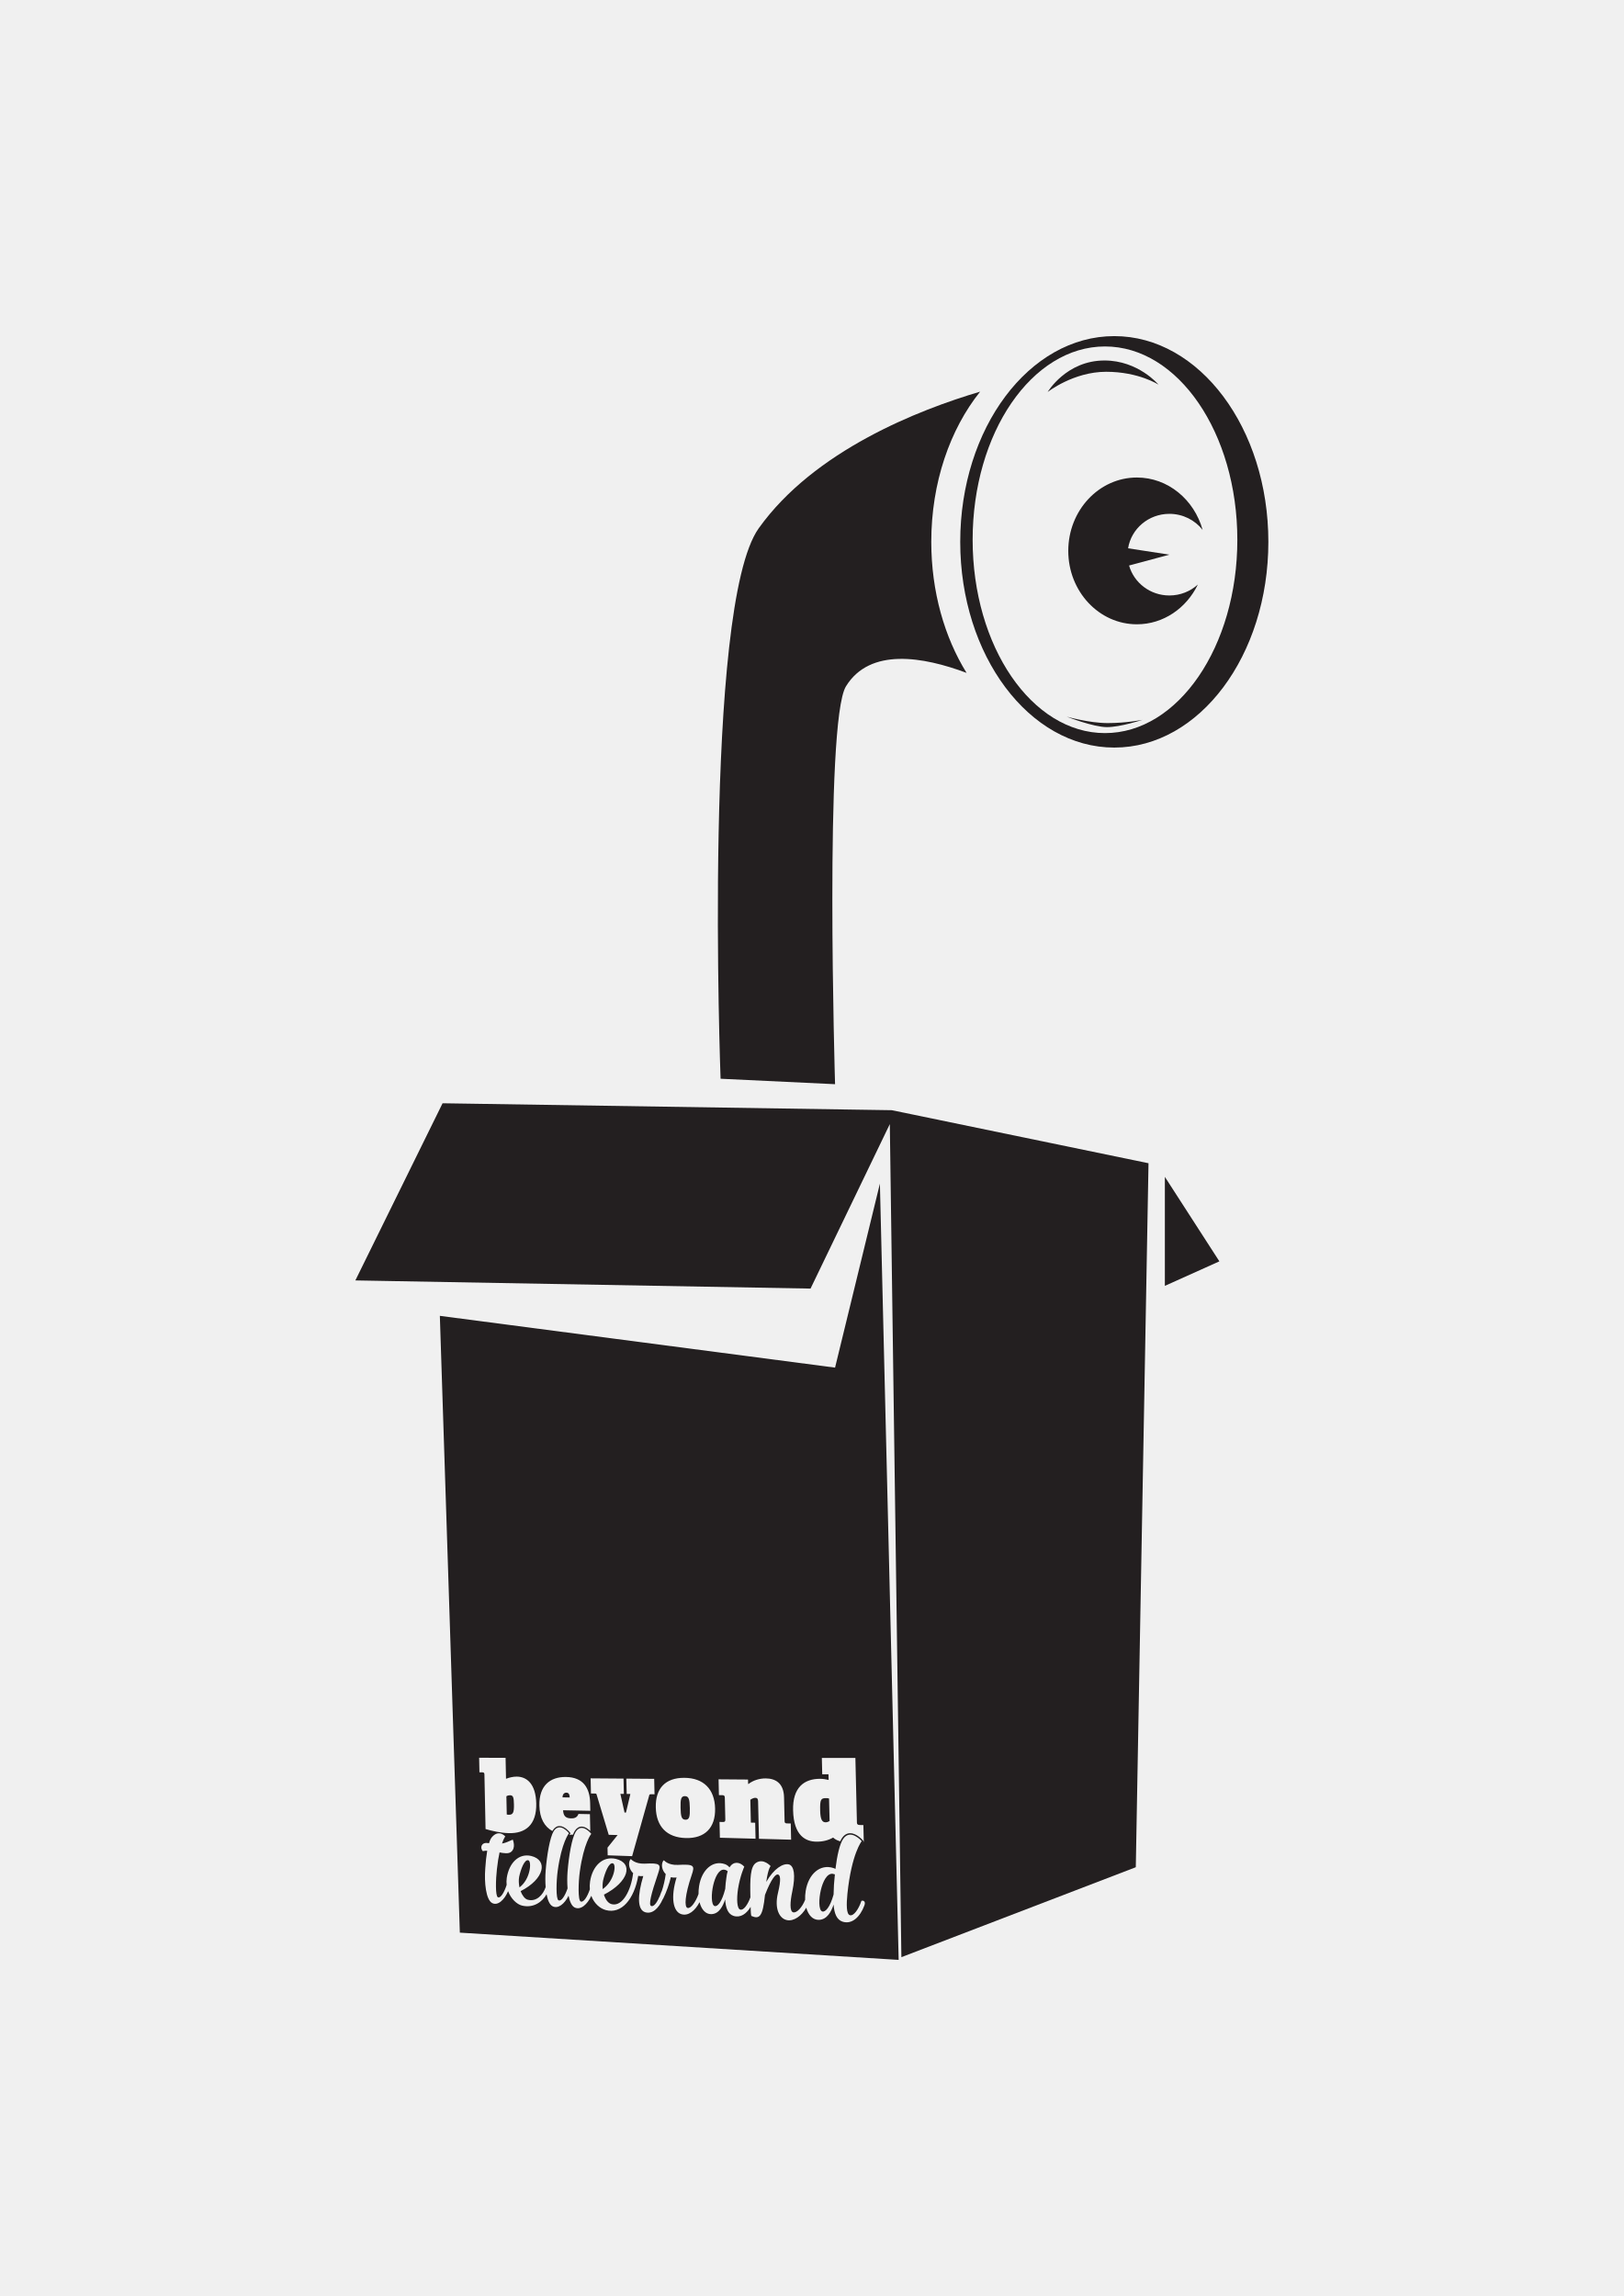
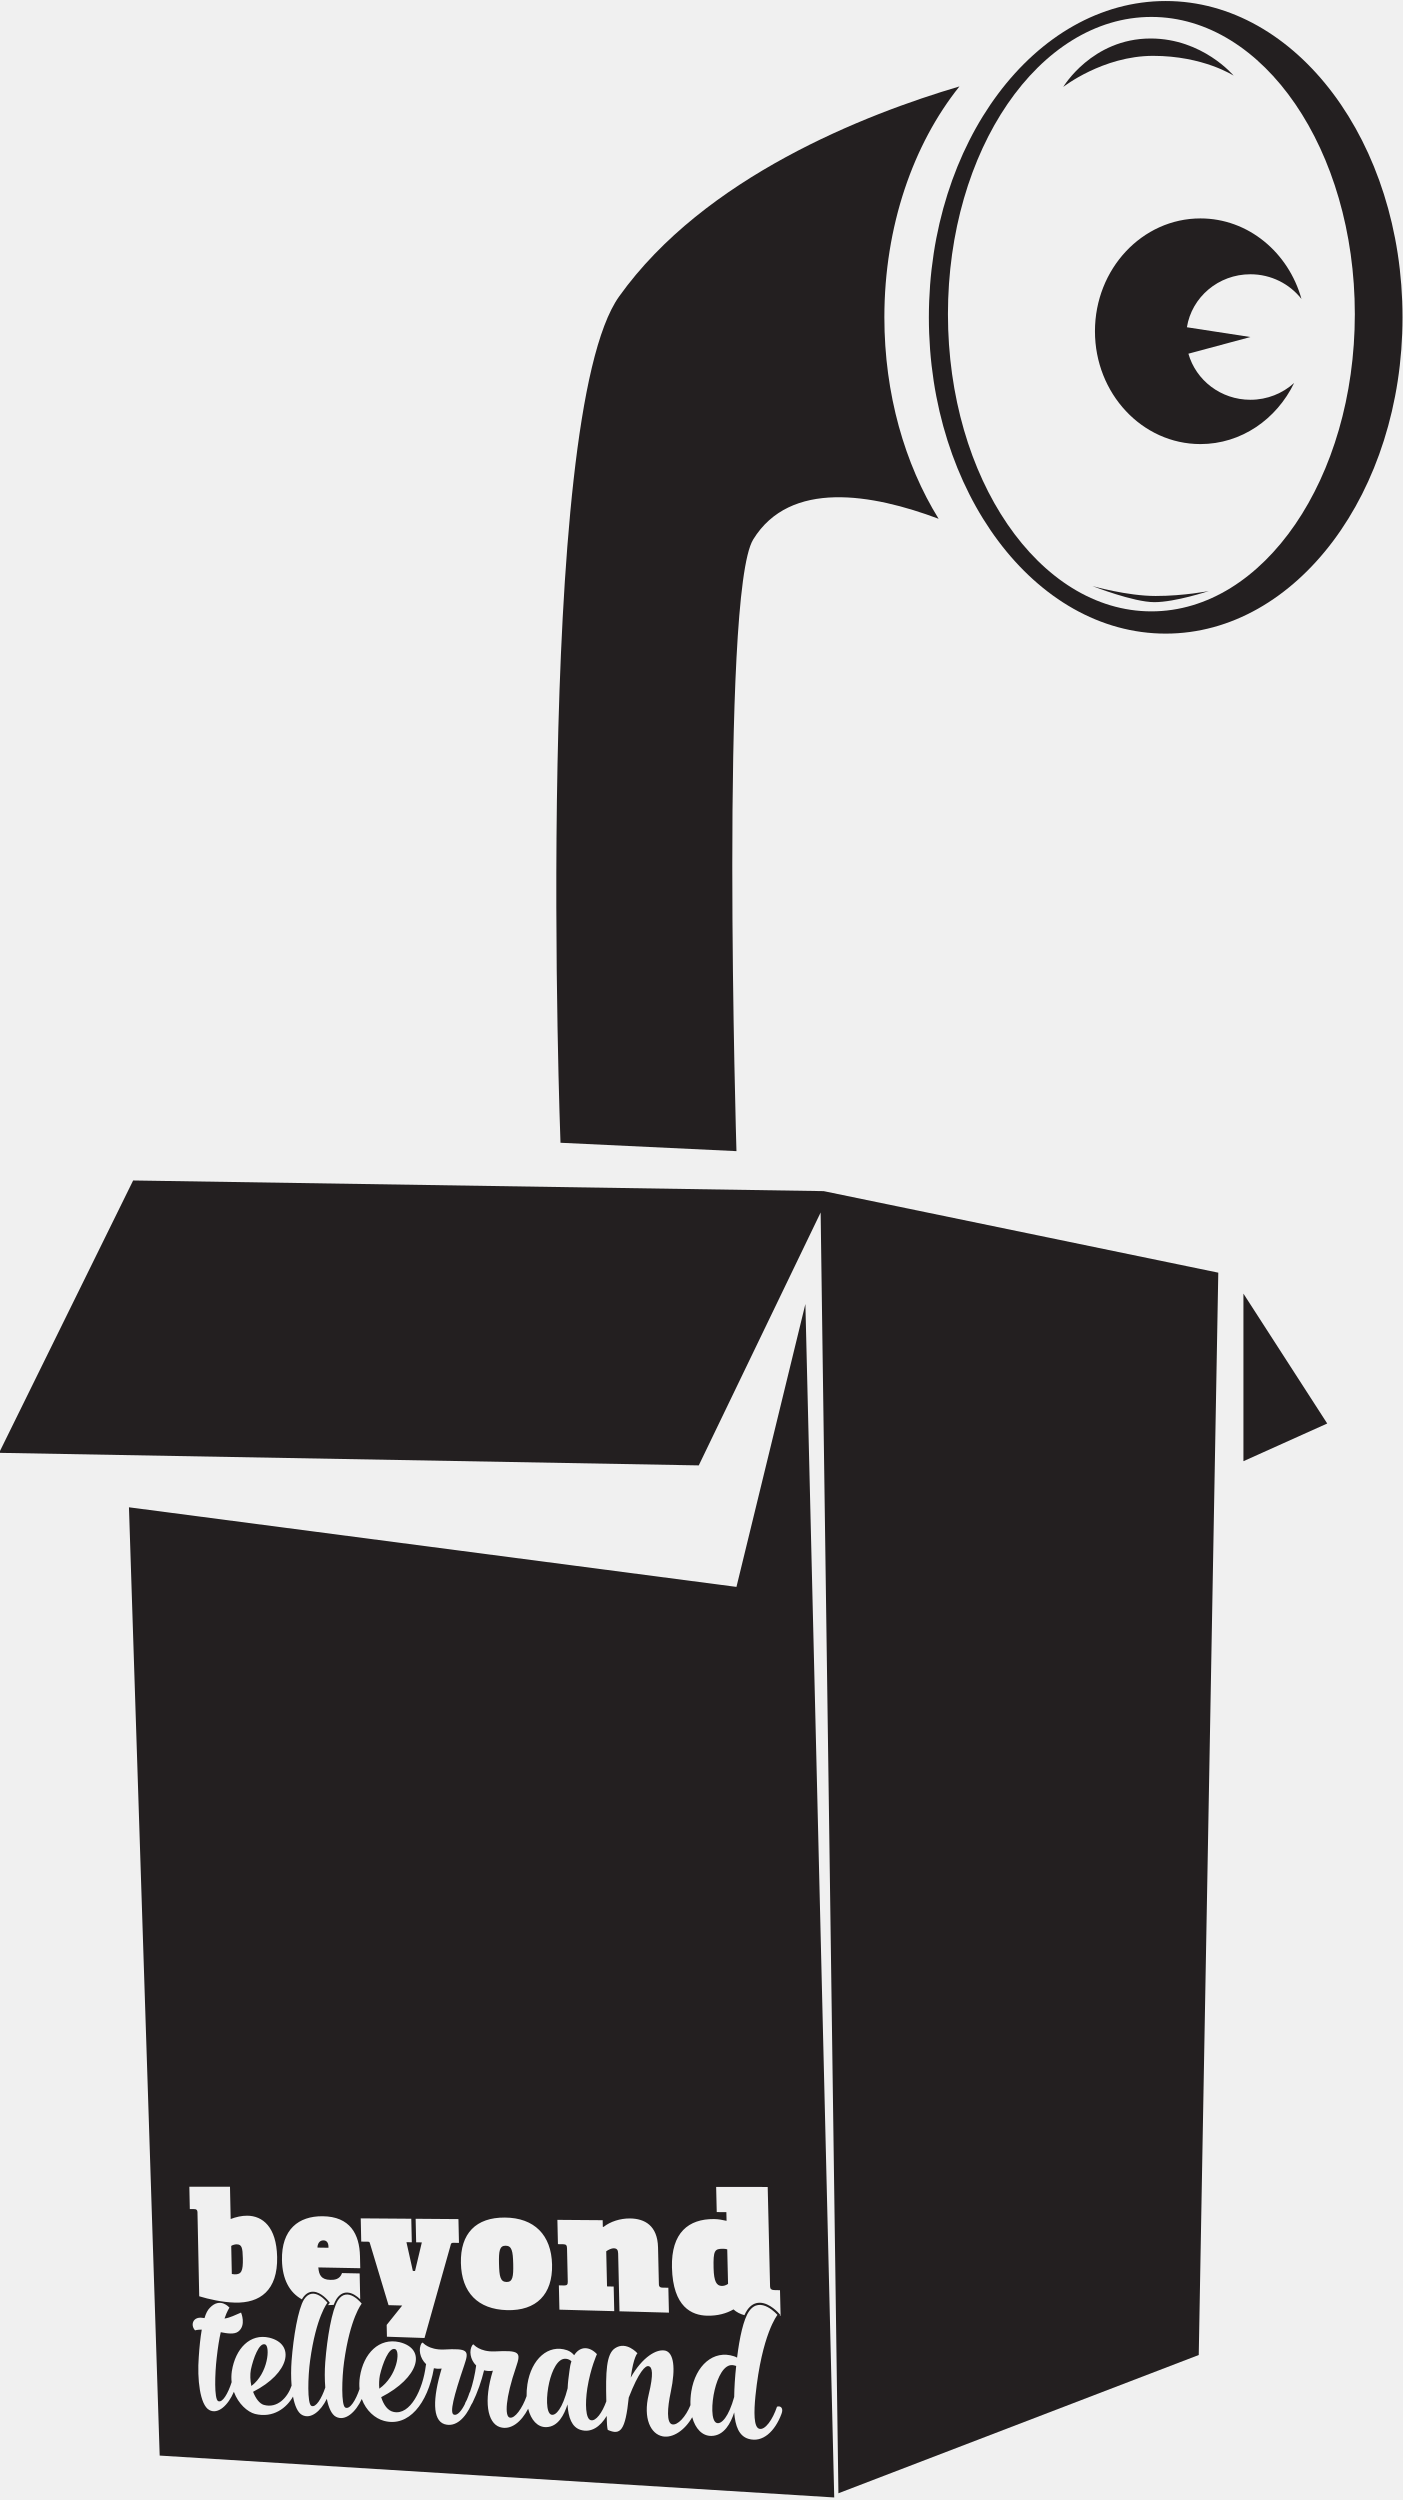
- <svg xmlns="http://www.w3.org/2000/svg" viewBox="0 0 793.707 1122.52" height="1122.52" width="793.707" xml:space="preserve" id="svg2" version="1.1">
-   <defs id="defs6">
-     <clipPath id="clipPath26" clipPathUnits="userSpaceOnUse">
-       <path id="path24" d="M 0,841.89 H 595.28 V 0 H 0 Z" />
-     </clipPath>
+ <svg xmlns="http://www.w3.org/2000/svg" xmlns:xlink="http://www.w3.org/1999/xlink" width="446px" height="795px" viewBox="0 0 446 795" version="1.1">
+   <defs>
+     <polygon id="path-1" points="0 1122.52 793.707 1122.52 793.707 0 0 0" />
  </defs>
-   <g transform="matrix(1.333333,0,0,-1.333333,0,1122.52)" id="g10">
-     <g transform="translate(162.2538,437.3458)" id="g12">
-       <path id="path14" style="fill:#231f20;fill-opacity:1;fill-rule:nonzero;stroke:none" d="m 0,0 -31.974,-64.958 166.876,-2.994 29.066,60.318 4.241,-305.467 85.938,32.977 4.661,258.137 -94.112,19.447 z" />
+   <g id="Page-1" stroke="none" stroke-width="1" fill="none" fill-rule="evenodd">
+     <g id="g12" transform="translate(193.6717, 584.7256) scale(-1, 1) rotate(-180) translate(-193.6717, -584.7256) translate(-0.328271, 375.3923)" fill="#231F20" fill-rule="nonzero">
+       <polygon id="path14" points="42.667 418.667 0.035 332.056 222.536 328.064 261.291 408.488 266.945 1.199 381.529 45.168 387.744 389.351 262.261 415.28" />
    </g>
-     <g transform="translate(427.0581,410.3615)" id="g16">
-       <path id="path18" style="fill:#231f20;fill-opacity:1;fill-rule:nonzero;stroke:none" d="m 0,0 v -39.968 l 19.984,8.991 z" />
+     <g id="g16" transform="translate(408.7441, 438.038) scale(-1, 1) rotate(-180) translate(-408.7441, -438.038) translate(395.4108, 411.3713)" fill="#231F20" fill-rule="nonzero">
+       <polygon id="path18" points="0 53.333 0 0.043 26.645 12.031" />
    </g>
-     <g id="g20">
-       <g clip-path="url(#clipPath26)" id="g22">
-         <g transform="translate(341.4222,643.2082)" id="g28">
-           <path id="path30" style="fill:#231f20;fill-opacity:1;fill-rule:nonzero;stroke:none" d="M 0,0 C 0,21.734 6.892,41.308 17.907,55.072 -4.587,48.421 -42.901,33.483 -63.255,4.984 -83.807,-23.79 -77.245,-196.868 -77.245,-196.868 l 41.969,-1.998 c 0,0 -3.981,132.926 3.997,145.892 8.786,14.285 28.368,10.88 44.219,4.923 C 4.857,-34.997 0,-18.255 0,0" />
-         </g>
-         <g transform="translate(405.1059,573.0793)" id="g32">
-           <path id="path34" style="fill:#231f20;fill-opacity:1;fill-rule:nonzero;stroke:none" d="m 0,0 c -26.801,0 -48.522,31.732 -48.522,70.884 0,39.152 21.721,70.889 48.522,70.889 26.801,0 48.522,-31.737 48.522,-70.889 C 48.522,31.732 26.801,0 0,0 m 3.413,145.566 c -31.196,0 -56.483,-33.776 -56.483,-75.437 0,-41.666 25.287,-75.436 56.483,-75.436 31.195,0 56.482,33.77 56.482,75.436 0,41.661 -25.287,75.437 -56.482,75.437" />
-         </g>
-         <g transform="translate(428.7206,623.5428)" id="g36">
-           <path id="path38" style="fill:#231f20;fill-opacity:1;fill-rule:nonzero;stroke:none" d="M 0,0 C -7.061,0 -12.992,4.661 -14.786,10.99 L 0,14.965 -15.144,17.296 c 1.148,7.157 7.485,12.638 15.144,12.638 4.966,0 9.375,-2.316 12.181,-5.887 -3.099,11.107 -12.713,19.207 -24.099,19.207 -13.892,0 -25.156,-12.049 -25.156,-26.909 0,-14.856 11.264,-26.911 25.156,-26.911 9.732,0 18.168,5.922 22.349,14.576 C 7.694,1.528 4.033,0 0,0" />
-         </g>
-         <g transform="translate(404.9311,709.707)" id="g40">
-           <path id="path42" style="fill:#231f20;fill-opacity:1;fill-rule:nonzero;stroke:none" d="m 0,0 c 12.412,0 19.797,-8.864 19.797,-8.864 0,0 -7.215,4.726 -19.203,4.726 -11.994,0 -21.438,-7.414 -21.438,-7.414 0,0 6.852,11.552 20.844,11.552" />
-         </g>
-         <g transform="translate(391.044,579.1191)" id="g44">
-           <path id="path46" style="fill:#231f20;fill-opacity:1;fill-rule:nonzero;stroke:none" d="m 0,0 c 0,0 9.754,-3.845 14.773,-3.845 5.023,0 13.001,2.658 13.001,2.658 0,0 -5.908,-1.183 -12.704,-1.183 C 8.275,-2.37 0,0 0,0" />
-         </g>
-         <g transform="translate(261.4826,150.6423)" id="g48">
-           <path id="path50" style="fill:#231f20;fill-opacity:1;fill-rule:nonzero;stroke:none" d="m 0,0 c -0.727,-3.132 -0.794,-7.207 0.493,-7.647 1.088,-0.346 2.69,1.494 3.908,6.286 C 4.452,-0.068 4.622,1.347 4.83,2.802 4.931,3.678 5.076,4.425 5.303,5.086 4.932,5.435 4.525,5.617 4,5.679 2.028,5.879 0.656,2.847 0,0" />
-         </g>
-         <g transform="translate(224.7313,158.6344)" id="g52">
-           <path id="path54" style="fill:#231f20;fill-opacity:1;fill-rule:nonzero;stroke:none" d="M 0,0 C -1.5,0.498 -2.973,-3.461 -3.617,-6.202 -3.818,-7.195 -3.866,-8.356 -3.769,-9.443 0.513,-6.42 1.316,-0.452 0,0" />
-         </g>
-         <g transform="translate(193.7393,159.7498)" id="g56">
-           <path id="path58" style="fill:#231f20;fill-opacity:1;fill-rule:nonzero;stroke:none" d="M 0,0 C -1.449,0.522 -2.836,-3.36 -3.407,-6.022 -3.626,-7.219 -3.563,-8.584 -3.291,-9.92 0.743,-6.906 1.239,-0.437 0,0" />
-         </g>
-         <g transform="translate(300.9562,148.9309)" id="g60">
-           <path id="path62" style="fill:#231f20;fill-opacity:1;fill-rule:nonzero;stroke:none" d="m 0,0 c -0.781,-3.244 -0.896,-7.465 0.486,-7.923 1.125,-0.36 2.848,1.458 4.162,6.205 C 4.68,0.577 4.837,3.085 5.122,5.675 4.861,5.771 4.6,5.825 4.296,5.88 2.178,6.09 0.703,2.95 0,0" />
-         </g>
-         <g transform="translate(316.8786,143.1626)" id="g64">
-           <path id="path66" style="fill:#231f20;fill-opacity:1;fill-rule:nonzero;stroke:none" d="m 0,0 c -1.532,-4.123 -4.491,-6.979 -7.917,-5.924 -2.187,0.68 -3.107,2.983 -3.357,6.289 -0.805,-2.516 -2.372,-5.552 -5.419,-5.606 -2.197,-0.041 -3.851,1.728 -4.593,4.462 -1.745,-3.095 -4.613,-5.026 -7.014,-4.57 -2.898,0.539 -4.735,4.293 -3.366,9.97 1.22,5.015 0.849,6.564 0.01,6.767 -0.797,0.243 -2.382,-1.352 -4.768,-7.485 -0.809,-7.924 -1.979,-9.046 -5.007,-7.702 0,0 -0.178,0.601 -0.211,2.036 -0.012,0.439 -0.024,0.867 -0.036,1.29 -1.544,-2.593 -3.746,-4.106 -6.266,-3.315 -2.035,0.652 -2.891,2.873 -3.084,6.06 -0.789,-2.427 -2.208,-5.361 -5.085,-5.416 -2.069,-0.044 -3.623,1.699 -4.302,4.387 -1.585,-3.089 -4.11,-5.227 -6.748,-4.377 -2.982,0.982 -3.913,6.204 -1.665,13.459 l -0.349,-0.068 c -0.66,-0.055 -1.244,0.01 -1.752,0.155 -0.604,-2.52 -1.549,-5.266 -2.769,-7.749 -0.078,-0.159 -0.163,-0.291 -0.249,-0.401 -1.45,-3.239 -3.76,-5.554 -6.463,-4.684 -2.834,0.964 -2.795,6.075 -0.635,13.251 l -0.304,-0.028 c -0.569,-0.058 -1.102,0.004 -1.559,0.104 l 0.001,-0.081 c -1.482,-8.411 -6.066,-14.038 -11.879,-12.474 -2.113,0.558 -4.29,2.41 -5.307,5.222 -1.449,-3.168 -3.96,-5.395 -6.157,-4.249 -1.06,0.558 -1.763,2.184 -2.181,4.286 -1.448,-2.948 -3.811,-4.948 -5.89,-3.855 -1.067,0.566 -1.768,2.239 -2.175,4.395 -1.515,-2.707 -4.724,-5.214 -9.06,-4.146 -1.78,0.459 -4.001,2.413 -5.043,5.284 -1.349,-3.191 -3.775,-5.485 -5.862,-4.352 -2.242,1.196 -2.917,7.458 -2.514,12.629 0.154,2.378 0.381,4.6 0.715,6.55 -1.089,-0.001 -1.596,-0.176 -1.596,-0.176 -1.18,1.269 -0.511,3.358 1.81,2.977 l 0.445,-0.052 c 0.318,1.107 0.745,1.942 1.281,2.465 2.518,2.632 4.675,0.019 4.675,0.019 0,0 -0.571,-0.758 -1.188,-2.596 1.444,0.226 2.435,0.815 3.947,1.429 0,0 1.317,-3.073 -0.702,-4.558 -0.921,-0.667 -2.514,-0.455 -4.14,-0.127 -0.378,-1.649 -0.682,-3.568 -0.972,-6.144 -0.436,-3.726 -0.617,-9.853 0.353,-10.289 1.016,-0.504 2.369,1.851 3.215,4.52 -0.091,0.82 -0.086,1.688 0.045,2.599 0.855,5.468 4.393,9.069 8.933,8.011 6.262,-1.521 4.951,-8.425 -3.863,-12.907 0.591,-1.548 1.528,-2.844 2.586,-3.132 3.192,-0.879 5.643,1.749 6.597,4.598 -0.155,1.914 -0.146,3.983 -0.006,5.908 0.446,5.8 1.553,12.333 2.968,14.656 2.291,3.494 5.59,-0.782 5.59,-0.782 0,0 -2.705,-3.325 -4.133,-13.779 -0.528,-3.805 -0.71,-10.383 0.303,-10.828 1.065,-0.504 2.428,1.747 3.315,4.373 -0.164,1.949 -0.156,4.066 -0.011,6.031 0.452,5.845 1.577,12.429 3.014,14.771 2.327,3.521 5.679,-0.789 5.679,-0.789 0,0 -2.749,-3.352 -4.199,-13.887 -0.537,-3.834 -0.722,-10.464 0.308,-10.914 1.086,-0.51 2.478,1.78 3.379,4.442 -0.091,0.898 -0.073,1.861 0.081,2.886 0.869,5.674 4.624,9.38 9.445,8.285 6.614,-1.614 4.65,-8.5 -4.364,-13.122 0.558,-1.792 1.554,-3.248 2.974,-3.522 3.943,-0.85 6.97,5.309 7.674,11.071 -0.001,0.081 0.034,0.201 0.069,0.322 -1.503,1.396 -1.93,3.678 -1.054,5.022 0.11,0.118 0.262,0.112 0.262,0.112 0,0 1.399,-1.753 4.967,-1.641 5.894,0.314 6.098,-0.225 4.943,-3.657 -2.522,-7.443 -3.616,-11.586 -2.462,-11.89 0.835,-0.236 1.816,0.963 2.653,2.662 -0.023,0.034 -0.029,0.064 -0.029,0.064 0.157,0.268 0.307,0.559 0.453,0.868 0.235,0.557 0.454,1.144 0.646,1.739 l 0.038,-0.002 c 0.008,0.002 0.015,0.003 0.022,0.005 0.707,2.01 1.229,4.373 1.495,6.4 -1.42,1.366 -1.778,3.59 -0.881,4.908 0.113,0.118 0.268,0.113 0.268,0.113 0,0 1.432,-1.814 5.042,-1.66 6.07,0.313 6.28,-0.233 5.097,-3.704 -2.58,-7.527 -2.72,-11.768 -1.537,-12.076 1.225,-0.344 3.05,2.273 4.037,5.107 -0.014,0.9 0.047,1.852 0.196,2.84 0.934,6.016 4.987,9.651 9.472,8.114 0.65,-0.232 1.223,-0.63 1.68,-1.191 1.444,2.294 3.72,2.089 5.431,0.261 0,0 -1.513,-3.264 -2.296,-8.147 -0.564,-3.753 -0.402,-7.287 0.823,-7.602 1.219,-0.336 2.736,1.789 3.711,4.492 -0.165,6.925 -0.03,11.277 2.068,12.662 2.72,1.81 5.356,-1.208 5.356,-1.208 0,0 -0.896,-0.688 -1.607,-5.792 2.75,4.859 6.205,6.989 8.356,6.402 1.823,-0.578 2.448,-3.897 1.195,-9.834 -0.834,-3.895 -1.007,-7.347 0.306,-7.713 1.306,-0.347 3.293,1.811 4.392,4.572 -0.039,1.028 0.024,2.125 0.202,3.267 1.003,6.233 5.313,9.994 10.173,8.394 0.218,-0.05 0.48,-0.19 0.743,-0.33 0.582,4.752 1.519,9.151 2.865,11.07 2.701,3.85 6.764,-0.879 6.764,-0.879 0,0 -3.713,-4.521 -5.242,-19.275 -0.388,-3.901 -0.432,-7.553 0.928,-7.884 1.366,-0.376 3.191,2.196 4.217,5.294 L -0.967,1.752 C -0.179,1.979 0.541,1.376 0,0 m -141.219,54.189 9.693,-0.004 0.161,-7.692 c 1.294,0.488 2.629,0.799 3.94,0.79 3.697,-0.027 6.99,-2.678 7.142,-9.844 0.169,-7.961 -4.068,-11.049 -10.091,-10.883 -3.017,0.084 -6.187,0.81 -8.491,1.508 l -0.418,20.117 c -0.041,0.46 -0.233,0.673 -0.765,0.676 l -1.061,0.005 z m 31.758,-7.035 c 6.579,-0.047 8.826,-4.284 8.939,-9.534 l 0.062,-2.864 -9.998,0.191 c 0.137,-1.748 0.659,-2.922 2.852,-2.97 0.933,-0.02 2.267,0.06 2.803,1.621 l 4.201,-0.086 0.133,-6.162 c -0.698,0.678 -1.852,1.575 -3.101,1.606 -1.007,0.025 -1.874,-0.503 -2.577,-1.567 -0.227,-0.369 -0.444,-0.836 -0.652,-1.379 -0.467,-0.033 -0.914,-0.051 -1.334,-0.055 0.11,0.17 0.174,0.252 0.178,0.257 l 0.239,0.297 -0.244,0.317 c -0.072,0.094 -1.783,2.282 -3.723,2.33 -0.991,0.024 -1.845,-0.499 -2.537,-1.555 -0.051,-0.086 -0.103,-0.178 -0.154,-0.273 -2.931,1.628 -4.655,4.717 -4.754,9.334 -0.156,7.392 3.992,10.533 9.667,10.492 m 21.174,-0.597 0.123,-5.609 -1.277,0.016 1.53,-6.855 0.52,-0.01 1.618,6.818 -1.353,0.017 -0.123,5.614 10.208,-0.077 0.126,-5.669 -1.411,0.018 c -0.457,0.006 -0.522,-0.255 -0.617,-0.704 l -6.191,-22.001 -8.962,0.309 -0.061,2.809 3.703,4.625 -3.259,0.089 -4.476,14.873 c -0.072,0.222 -0.243,0.26 -0.48,0.263 l -1.556,0.02 -0.12,5.545 z m 22.329,0.284 c 7,-0.051 11.087,-4.141 11.247,-11.231 0.16,-7.092 -3.746,-11.046 -10.753,-10.852 -6.917,0.192 -10.834,4.169 -10.99,11.232 -0.156,7.061 3.586,10.9 10.496,10.851 m 23.317,-0.632 0.036,-1.589 0.189,-10e-4 c 1.591,1.265 3.956,2.024 6.273,2.008 3.513,-0.026 6.585,-1.694 6.706,-6.91 l 0.204,-8.825 c 0.011,-0.472 0.209,-0.711 0.711,-0.761 l 1.546,-0.034 0.138,-5.937 -11.796,0.321 -0.315,13.77 c -0.021,0.894 -0.294,1.248 -1.088,1.259 -0.454,0.006 -1.238,-0.333 -1.757,-0.713 l 0.192,-8.38 1.586,-0.034 0.133,-5.867 -13.074,0.356 -0.132,5.798 1.256,-0.027 c 0.741,-0.017 0.883,0.288 0.867,0.941 l -0.179,7.924 c -0.015,0.653 -0.17,0.963 -0.91,0.973 l -1.256,0.015 -0.131,5.795 z m 26.533,0.273 c 1.067,-0.007 2.06,-0.213 3.016,-0.419 l -0.049,2.069 -2.295,0.013 -0.141,5.995 12.296,-0.005 0.564,-23.768 c 0.013,-0.562 0.342,-0.81 0.989,-0.825 l 1.378,-0.03 0.145,-6.08 c -0.076,-0.004 -0.154,-0.011 -0.23,-0.017 l 0.158,0.193 -0.291,0.337 c -0.088,0.104 -2.194,2.523 -4.537,2.58 -1.202,0.03 -2.226,-0.548 -3.045,-1.716 -0.245,-0.349 -0.472,-0.775 -0.686,-1.25 -0.984,0.268 -1.874,0.696 -2.608,1.376 -1.644,-0.952 -3.766,-1.569 -6.329,-1.498 -3.53,0.097 -8.124,1.955 -8.346,11.517 -0.195,8.339 4.007,11.572 10.011,11.528 m 21.815,218.238 -16.44,-67.467 -144.889,18.984 7.328,-226.165 160.88,-9.99 z" />
-         </g>
-         <g transform="translate(251.3008,174.6382)" id="g68">
-           <path id="path70" style="fill:#231f20;fill-opacity:1;fill-rule:nonzero;stroke:none" d="M 0,0 C 1.481,-0.032 1.668,1.256 1.601,4.296 1.532,7.337 1.286,8.632 -0.194,8.652 -1.67,8.671 -1.856,7.386 -1.789,4.356 -1.721,1.324 -1.477,0.031 0,0" />
-         </g>
-         <g transform="translate(208.8357,183.0919)" id="g72">
-           <path id="path74" style="fill:#231f20;fill-opacity:1;fill-rule:nonzero;stroke:none" d="m 0,0 c -0.019,0.912 -0.431,1.463 -1.194,1.473 -1.062,0.014 -1.437,-1 -1.421,-1.727 l 2.621,-0.038 z" />
-         </g>
-         <g transform="translate(302.6465,173.6951)" id="g76">
-           <path id="path78" style="fill:#231f20;fill-opacity:1;fill-rule:nonzero;stroke:none" d="M 0,0 C 0.395,-0.008 0.948,0.099 1.494,0.485 L 1.3,8.726 C 0.901,8.85 0.663,8.853 0.306,8.858 -1.71,8.885 -2.055,8.453 -1.956,4.247 -1.88,0.992 -1.227,0.026 0,0" />
-         </g>
-         <g transform="translate(186.4582,176.4577)" id="g80">
-           <path id="path82" style="fill:#231f20;fill-opacity:1;fill-rule:nonzero;stroke:none" d="M 0,0 C 1.627,-0.034 2.025,0.78 1.961,3.816 1.907,6.388 1.7,7.142 0.487,7.159 0.105,7.164 -0.433,7.029 -0.81,6.785 L -0.67,0.086 C -0.414,0.044 -0.191,0.004 0,0" />
+     <g id="g20" transform="translate(223.5, 397.02) scale(-1, 1) rotate(-180) translate(-223.5, -397.02) translate(-174, -164.48)">
+       <g id="g22-Clipped">
+         <mask id="mask-2" fill="white">
+           <use xlink:href="#path-1" />
+         </mask>
+         <g id="path24" />
+         <g id="g22" mask="url(#mask-2)">
+           <g transform="translate(213.3333, 164)">
+             <g id="g28" transform="translate(136.5629, 428.2776)">
+               <path d="M105.333,265.333 C105.333,294.312 114.523,320.411 129.209,338.763 C99.217,329.895 48.132,309.977 20.993,271.979 C-6.409,233.613 2.34,2.843 2.34,2.843 L58.299,0.179 C58.299,0.179 52.991,177.413 63.628,194.701 C75.343,213.748 101.452,209.208 122.587,201.265 C111.809,218.671 105.333,240.993 105.333,265.333" id="path30" fill="#231F20" fill-rule="nonzero" />
+             </g>
+             <g id="g32" transform="translate(254.8079, 592.1057)">
+               <path d="M72,8 C36.265,8 7.304,50.309 7.304,102.512 C7.304,154.715 36.265,197.031 72,197.031 C107.735,197.031 136.696,154.715 136.696,102.512 C136.696,50.309 107.735,8 72,8 M76.551,202.088 C34.956,202.088 1.24,157.053 1.24,101.505 C1.24,45.951 34.956,0.924 76.551,0.924 C118.144,0.924 151.86,45.951 151.86,101.505 C151.86,157.053 118.144,202.088 76.551,202.088" id="path34" fill="#231F20" fill-rule="nonzero" />
+             </g>
+             <g id="g36" transform="translate(307.6275, 652.7237)">
+               <path d="M50.667,14.667 C41.252,14.667 33.344,20.881 30.952,29.32 L50.667,34.62 L30.475,37.728 C32.005,47.271 40.455,54.579 50.667,54.579 C57.288,54.579 63.167,51.491 66.908,46.729 C62.776,61.539 49.957,72.339 34.776,72.339 C16.253,72.339 1.235,56.273 1.235,36.46 C1.235,16.652 16.253,0.579 34.776,0.579 C47.752,0.579 59,8.475 64.575,20.013 C60.925,16.704 56.044,14.667 50.667,14.667" id="path38" fill="#231F20" fill-rule="nonzero" />
+             </g>
+             <g id="g40" transform="translate(298.5748, 766.276)">
+               <path d="M28,16 C44.549,16 54.396,4.181 54.396,4.181 C54.396,4.181 44.776,10.483 28.792,10.483 C12.8,10.483 0.208,0.597 0.208,0.597 C0.208,0.597 9.344,16 28,16" id="path42" fill="#231F20" fill-rule="nonzero" />
+             </g>
+             <g id="g44" transform="translate(308.0587, 602.8255)">
+               <path d="M0,5.333 C0,5.333 13.005,0.207 19.697,0.207 C26.395,0.207 37.032,3.751 37.032,3.751 C37.032,3.751 29.155,2.173 20.093,2.173 C11.033,2.173 0,5.333 0,5.333" id="path46" fill="#231F20" fill-rule="nonzero" />
+             </g>
+             <g id="g48" transform="translate(133.9768, 26.18973)">
+               <path d="M1.333,10.667 C0.364,6.491 0.275,1.057 1.991,0.471 C3.441,0.009 5.577,2.463 7.201,8.852 C7.269,10.576 7.496,12.463 7.773,14.403 C7.908,15.571 8.101,16.567 8.404,17.448 C7.909,17.913 7.367,18.156 6.667,18.239 C4.037,18.505 2.208,14.463 1.333,10.667" id="path50" fill="#231F20" fill-rule="nonzero" />
+             </g>
+             <g id="g52" transform="translate(80.97507, 34.1792)">
+               <path d="M5.333,13.333 C3.333,13.997 1.369,8.719 0.511,5.064 C0.243,3.74 0.179,2.192 0.308,0.743 C6.017,4.773 7.088,12.731 5.333,13.333" id="path54" fill="#231F20" fill-rule="nonzero" />
+             </g>
+             <g id="g56" transform="translate(39.6524, 35.6664)">
+               <path d="M5.333,13.333 C3.401,14.029 1.552,8.853 0.791,5.304 C0.499,3.708 0.583,1.888 0.945,0.107 C6.324,4.125 6.985,12.751 5.333,13.333" id="path58" fill="#231F20" fill-rule="nonzero" />
+             </g>
+             <g id="g60" transform="translate(186.6083, 23.90787)">
+               <path d="M1.333,10.667 C0.292,6.341 0.139,0.713 1.981,0.103 C3.481,-0.377 5.779,2.047 7.531,8.376 C7.573,11.436 7.783,14.78 8.163,18.233 C7.815,18.361 7.467,18.433 7.061,18.507 C4.237,18.787 2.271,14.6 1.333,10.667" id="path62" fill="#231F20" fill-rule="nonzero" />
+             </g>
+             <g id="g64" transform="translate(1.171467, 0.2168)">
+               <path d="M208,26.667 C205.957,21.169 202.012,17.361 197.444,18.768 C194.528,19.675 193.301,22.745 192.968,27.153 C191.895,23.799 189.805,19.751 185.743,19.679 C182.813,19.624 180.608,21.983 179.619,25.628 C177.292,21.501 173.468,18.927 170.267,19.535 C166.403,20.253 163.953,25.259 165.779,32.828 C167.405,39.515 166.911,41.58 165.792,41.851 C164.729,42.175 162.616,40.048 159.435,31.871 C158.356,21.305 156.796,19.809 152.759,21.601 C152.759,21.601 152.521,22.403 152.477,24.316 C152.461,24.901 152.445,25.472 152.429,26.036 C150.371,22.579 147.435,20.561 144.075,21.616 C141.361,22.485 140.22,25.447 139.963,29.696 C138.911,26.46 137.019,22.548 133.183,22.475 C130.424,22.416 128.352,24.74 127.447,28.324 C125.333,24.205 121.967,21.355 118.449,22.488 C114.473,23.797 113.232,30.76 116.229,40.433 L115.764,40.343 C114.884,40.269 114.105,40.356 113.428,40.549 C112.623,37.189 111.363,33.528 109.736,30.217 C109.632,30.005 109.519,29.829 109.404,29.683 C107.471,25.364 104.391,22.277 100.787,23.437 C97.008,24.723 97.06,31.537 99.94,41.105 L99.535,41.068 C98.776,40.991 98.065,41.073 97.456,41.207 L97.457,41.099 C95.481,29.884 89.369,22.381 81.619,24.467 C78.801,25.211 75.899,27.68 74.543,31.429 C72.611,27.205 69.263,24.236 66.333,25.764 C64.92,26.508 63.983,28.676 63.425,31.479 C61.495,27.548 58.344,24.881 55.572,26.339 C54.149,27.093 53.215,29.324 52.672,32.199 C50.652,28.589 46.373,25.247 40.592,26.671 C38.219,27.283 35.257,29.888 33.868,33.716 C32.069,29.461 28.835,26.403 26.052,27.913 C23.063,29.508 22.163,37.857 22.7,44.752 C22.905,47.923 23.208,50.885 23.653,53.485 C22.201,53.484 21.525,53.251 21.525,53.251 C19.952,54.943 20.844,57.728 23.939,57.22 L24.532,57.151 C24.956,58.627 25.525,59.74 26.24,60.437 C29.597,63.947 32.473,60.463 32.473,60.463 C32.473,60.463 31.712,59.452 30.889,57.001 C32.815,57.303 34.136,58.088 36.152,58.907 C36.152,58.907 37.908,54.809 35.216,52.829 C33.988,51.94 31.864,52.223 29.696,52.66 C29.192,50.461 28.787,47.903 28.4,44.468 C27.819,39.5 27.577,31.331 28.871,30.749 C30.225,30.077 32.029,33.217 33.157,36.776 C33.036,37.869 33.043,39.027 33.217,40.241 C34.357,47.532 39.075,52.333 45.128,50.923 C53.477,48.895 51.729,39.689 39.977,33.713 C40.765,31.649 42.015,29.921 43.425,29.537 C47.681,28.365 50.949,31.869 52.221,35.668 C52.015,38.22 52.027,40.979 52.213,43.545 C52.808,51.279 54.284,59.989 56.171,63.087 C59.225,67.745 63.624,62.044 63.624,62.044 C63.624,62.044 60.017,57.611 58.113,43.672 C57.409,38.599 57.167,29.828 58.517,29.235 C59.937,28.563 61.755,31.564 62.937,35.065 C62.719,37.664 62.729,40.487 62.923,43.107 C63.525,50.9 65.025,59.679 66.941,62.801 C70.044,67.496 74.513,61.749 74.513,61.749 C74.513,61.749 70.848,57.28 68.915,43.233 C68.199,38.121 67.952,29.281 69.325,28.681 C70.773,28.001 72.629,31.055 73.831,34.604 C73.709,35.801 73.733,37.085 73.939,38.452 C75.097,46.017 80.104,50.959 86.532,49.499 C95.351,47.347 92.732,38.165 80.713,32.003 C81.457,29.613 82.785,27.672 84.679,27.307 C89.936,26.173 93.972,34.385 94.911,42.068 C94.909,42.176 94.956,42.336 95.003,42.497 C92.999,44.359 92.429,47.401 93.597,49.193 C93.744,49.351 93.947,49.343 93.947,49.343 C93.947,49.343 95.812,47.005 100.569,47.155 C108.428,47.573 108.7,46.855 107.16,42.279 C103.797,32.355 102.339,26.831 103.877,26.425 C104.991,26.111 106.299,27.709 107.415,29.975 C107.384,30.02 107.376,30.06 107.376,30.06 C107.585,30.417 107.785,30.805 107.98,31.217 C108.293,31.96 108.585,32.743 108.841,33.536 L108.892,33.533 C108.903,33.536 108.912,33.537 108.921,33.54 C109.864,36.22 110.56,39.371 110.915,42.073 C109.021,43.895 108.544,46.86 109.74,48.617 C109.891,48.775 110.097,48.768 110.097,48.768 C110.097,48.768 112.007,46.349 116.82,46.555 C124.913,46.972 125.193,46.244 123.616,41.616 C120.176,31.58 119.989,25.925 121.567,25.515 C123.2,25.056 125.633,28.545 126.949,32.324 C126.931,33.524 127.012,34.793 127.211,36.111 C128.456,44.132 133.86,48.979 139.84,46.929 C140.707,46.62 141.471,46.089 142.08,45.341 C144.005,48.4 147.04,48.127 149.321,45.689 C149.321,45.689 147.304,41.337 146.26,34.827 C145.508,29.823 145.724,25.111 147.357,24.691 C148.983,24.243 151.005,27.076 152.305,30.68 C152.085,39.913 152.265,45.716 155.063,47.563 C158.689,49.976 162.204,45.952 162.204,45.952 C162.204,45.952 161.009,45.035 160.061,38.229 C163.728,44.708 168.335,47.548 171.203,46.765 C173.633,45.995 174.467,41.569 172.796,33.653 C171.684,28.46 171.453,23.857 173.204,23.369 C174.945,22.907 177.595,25.784 179.06,29.465 C179.008,30.836 179.092,32.299 179.329,33.821 C180.667,42.132 186.413,47.147 192.893,45.013 C193.184,44.947 193.533,44.76 193.884,44.573 C194.66,50.909 195.909,56.775 197.704,59.333 C201.305,64.467 206.723,58.161 206.723,58.161 C206.723,58.161 201.772,52.133 199.733,32.461 C199.216,27.26 199.157,22.391 200.971,21.949 C202.792,21.448 205.225,24.877 206.593,29.008 L206.711,29.003 C207.761,29.305 208.721,28.501 208,26.667 L208,26.667 Z M19.708,98.919 L32.632,98.913 L32.847,88.657 C34.572,89.308 36.352,89.723 38.1,89.711 C43.029,89.675 47.42,86.14 47.623,76.585 C47.848,65.971 42.199,61.853 34.168,62.075 C30.145,62.187 25.919,63.155 22.847,64.085 L22.289,90.908 C22.235,91.521 21.979,91.805 21.269,91.809 L19.855,91.816 L19.708,98.919 Z M62.052,89.539 C70.824,89.476 73.82,83.827 73.971,76.827 L74.053,73.008 L60.723,73.263 C60.905,70.932 61.601,69.367 64.525,69.303 C65.769,69.276 67.548,69.383 68.263,71.464 L73.864,71.349 L74.041,63.133 C73.111,64.037 71.572,65.233 69.907,65.275 C68.564,65.308 67.408,64.604 66.471,63.185 C66.168,62.693 65.879,62.071 65.601,61.347 C64.979,61.303 64.383,61.279 63.823,61.273 C63.969,61.5 64.055,61.609 64.06,61.616 L64.379,62.012 L64.053,62.435 C63.957,62.56 61.676,65.477 59.089,65.541 C57.768,65.573 56.629,64.876 55.707,63.468 C55.639,63.353 55.569,63.231 55.501,63.104 C51.593,65.275 49.295,69.393 49.163,75.549 C48.955,85.405 54.485,89.593 62.052,89.539 L62.052,89.539 Z M90.284,88.743 L90.448,81.264 L88.745,81.285 L90.785,72.145 L91.479,72.132 L93.636,81.223 L91.832,81.245 L91.668,88.731 L105.279,88.628 L105.447,81.069 L103.565,81.093 C102.956,81.101 102.869,80.753 102.743,80.155 L94.488,50.82 L82.539,51.232 L82.457,54.977 L87.395,61.144 L83.049,61.263 L77.081,81.093 C76.985,81.389 76.757,81.44 76.441,81.444 L74.367,81.471 L74.207,88.864 L90.284,88.743 Z M120.056,89.121 C129.389,89.053 134.839,83.6 135.052,74.147 C135.265,64.691 130.057,59.419 120.715,59.677 C111.492,59.933 106.269,65.236 106.061,74.653 C105.853,84.068 110.843,89.187 120.056,89.121 L120.056,89.121 Z M151.145,88.279 L151.193,86.16 L151.445,86.159 C153.567,87.845 156.72,88.857 159.809,88.836 C164.493,88.801 168.589,86.577 168.751,79.623 L169.023,67.856 C169.037,67.227 169.301,66.908 169.971,66.841 L172.032,66.796 L172.216,58.88 L156.488,59.308 L156.068,77.668 C156.04,78.86 155.676,79.332 154.617,79.347 C154.012,79.355 152.967,78.903 152.275,78.396 L152.531,67.223 L154.645,67.177 L154.823,59.355 L137.391,59.829 L137.215,67.56 L138.889,67.524 C139.877,67.501 140.067,67.908 140.045,68.779 L139.807,79.344 C139.787,80.215 139.58,80.628 138.593,80.641 L136.919,80.661 L136.744,88.388 L151.145,88.279 Z M186.523,88.643 C187.945,88.633 189.269,88.359 190.544,88.084 L190.479,90.843 L187.419,90.86 L187.231,98.853 L203.625,98.847 L204.377,67.156 C204.395,66.407 204.833,66.076 205.696,66.056 L207.533,66.016 L207.727,57.909 C207.625,57.904 207.521,57.895 207.42,57.887 L207.631,58.144 L207.243,58.593 C207.125,58.732 204.317,61.957 201.193,62.033 C199.591,62.073 198.225,61.303 197.133,59.745 C196.807,59.28 196.504,58.712 196.219,58.079 C194.907,58.436 193.72,59.007 192.741,59.913 C190.549,58.644 187.72,57.821 184.303,57.916 C179.596,58.045 173.471,60.523 173.175,73.272 C172.915,84.391 178.517,88.701 186.523,88.643 L186.523,88.643 Z M215.609,379.627 L193.689,289.671 L0.504,314.983 L10.275,13.429 L224.781,0.109 L215.609,379.627 Z" id="path66" fill="#231F20" fill-rule="nonzero" />
+             </g>
+             <g id="g68" transform="translate(119.0677, 67.5176)">
+               <path d="M2.667,1.333 C4.641,1.291 4.891,3.008 4.801,7.061 C4.709,11.116 4.381,12.843 2.408,12.869 C0.44,12.895 0.192,11.181 0.281,7.141 C0.372,3.099 0.697,1.375 2.667,1.333" id="path70" fill="#231F20" fill-rule="nonzero" />
+             </g>
+             <g id="g72" transform="translate(61.11427, 78.7892)">
+               <path d="M4,1.333 C3.975,2.549 3.425,3.284 2.408,3.297 C0.992,3.316 0.492,1.964 0.513,0.995 L4.008,0.944 L4,1.333 Z" id="path74" fill="#231F20" fill-rule="nonzero" />
+             </g>
+             <g id="g76" transform="translate(187.5287, 67.59346)">
+               <path d="M2.667,0 C3.193,-0.011 3.931,0.132 4.659,0.647 L4.4,11.635 C3.868,11.8 3.551,11.804 3.075,11.811 C0.387,11.847 -0.073,11.271 0.059,5.663 C0.16,1.323 1.031,0.035 2.667,0" id="path78" fill="#231F20" fill-rule="nonzero" />
+             </g>
+             <g id="g80" transform="translate(33.94427, 69.9436)">
+               <path d="M1.333,1.333 C3.503,1.288 4.033,2.373 3.948,6.421 C3.876,9.851 3.6,10.856 1.983,10.879 C1.473,10.885 0.756,10.705 0.253,10.38 L0.44,1.448 C0.781,1.392 1.079,1.339 1.333,1.333" id="path82" fill="#231F20" fill-rule="nonzero" />
+             </g>
+           </g>
        </g>
      </g>
    </g>
  </g>
</svg>
